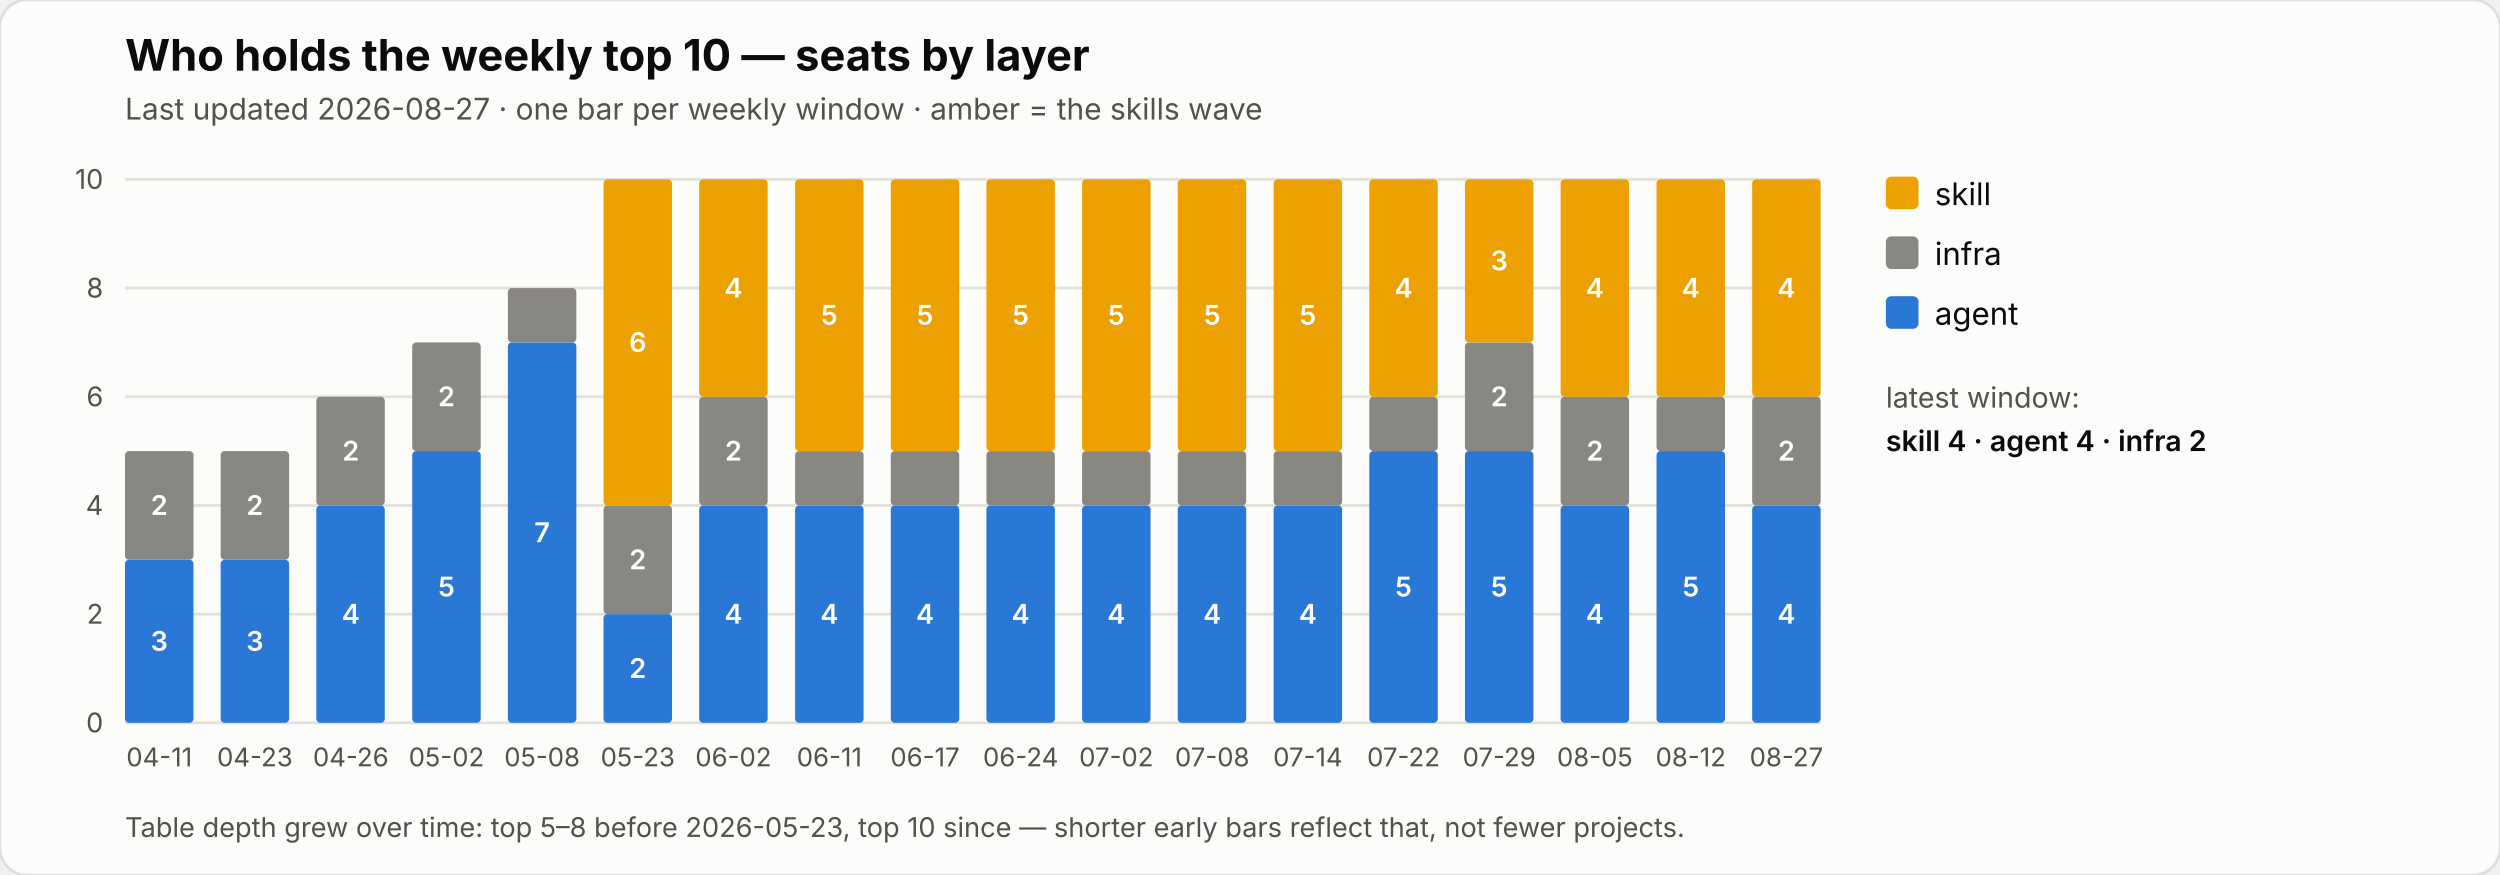
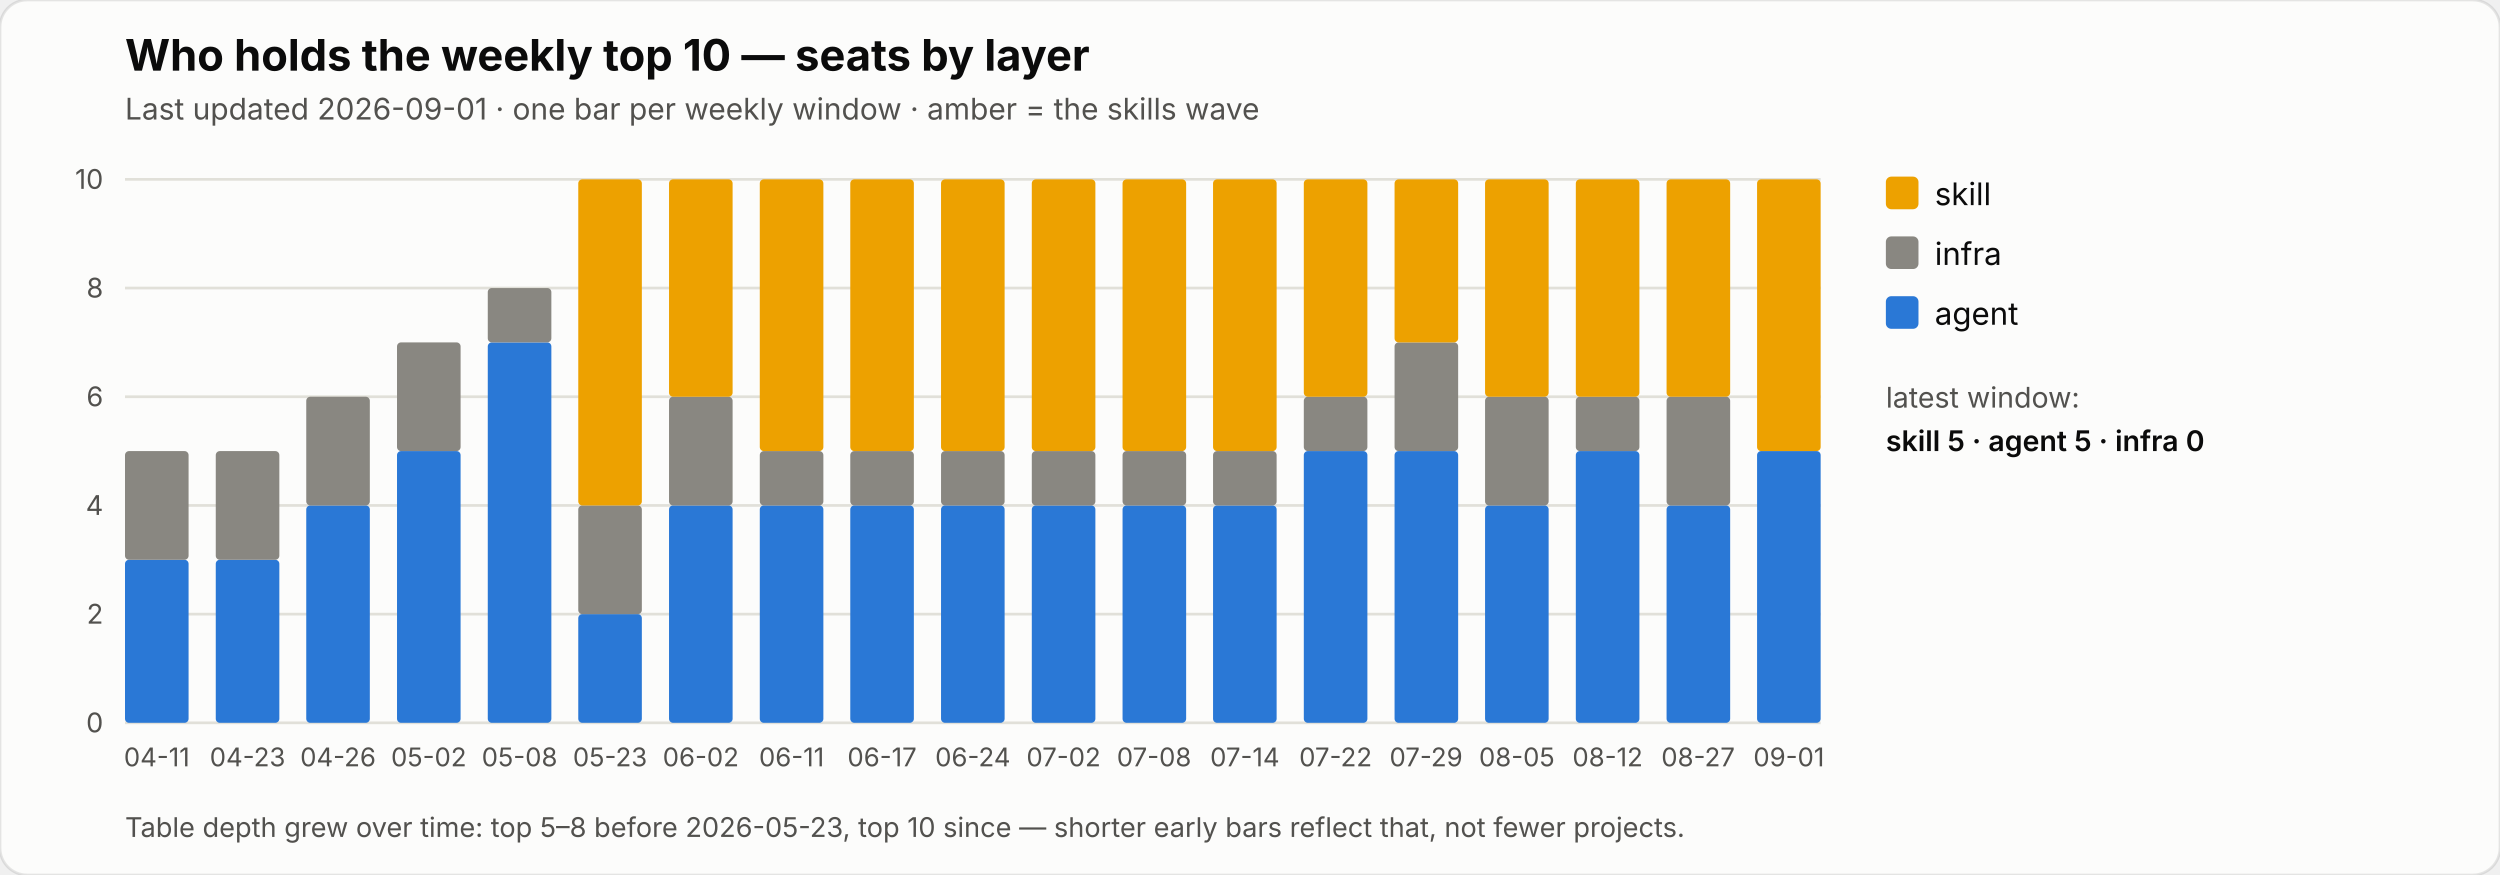
<svg xmlns="http://www.w3.org/2000/svg" width="920" height="322" viewBox="0 0 920 322" font-family="system-ui, -apple-system, sans-serif">
  <rect width="920" height="322" rx="10" fill="#fcfcfb" stroke="rgba(11,11,11,0.10)" />
  <text x="46" y="26" font-size="16" font-weight="700" fill="#0b0b0b">Who holds the weekly top 10 — seats by layer</text>
-   <text x="46" y="44" font-size="11" fill="#52514e">Last updated 2026-08-27 · one bar per weekly window · amber = the skills wave</text>
+   <text x="46" y="44" font-size="11" fill="#52514e">Last updated 2026-09-01 · one bar per weekly window · amber = the skills wave</text>
  <line x1="46" y1="266.0" x2="670" y2="266.0" stroke="#e1e0d9" stroke-width="1" />
  <text x="38" y="269.5" font-size="10" fill="#52514e" text-anchor="end">0</text>
  <line x1="46" y1="226.0" x2="670" y2="226.0" stroke="#e1e0d9" stroke-width="1" />
  <text x="38" y="229.5" font-size="10" fill="#52514e" text-anchor="end">2</text>
  <line x1="46" y1="186.0" x2="670" y2="186.0" stroke="#e1e0d9" stroke-width="1" />
  <text x="38" y="189.5" font-size="10" fill="#52514e" text-anchor="end">4</text>
  <line x1="46" y1="146.0" x2="670" y2="146.0" stroke="#e1e0d9" stroke-width="1" />
  <text x="38" y="149.5" font-size="10" fill="#52514e" text-anchor="end">6</text>
  <line x1="46" y1="106.0" x2="670" y2="106.0" stroke="#e1e0d9" stroke-width="1" />
  <text x="38" y="109.5" font-size="10" fill="#52514e" text-anchor="end">8</text>
  <line x1="46" y1="66.0" x2="670" y2="66.0" stroke="#e1e0d9" stroke-width="1" />
  <text x="38" y="69.5" font-size="10" fill="#52514e" text-anchor="end">10</text>
-   <rect x="46.0" y="206.0" width="25.2" height="60.0" fill="#2a78d6" rx="1.5" />
-   <text x="58.6" y="239.5" font-size="10" font-weight="600" fill="#ffffff" text-anchor="middle">3</text>
-   <rect x="46.0" y="166.0" width="25.2" height="40.0" fill="#898781" rx="1.5" />
-   <text x="58.6" y="189.5" font-size="10" font-weight="600" fill="#ffffff" text-anchor="middle">2</text>
-   <text x="58.6" y="282" font-size="9.5" fill="#52514e" text-anchor="middle">04-11</text>
-   <rect x="81.2" y="206.0" width="25.2" height="60.0" fill="#2a78d6" rx="1.5" />
-   <text x="93.8" y="239.5" font-size="10" font-weight="600" fill="#ffffff" text-anchor="middle">3</text>
-   <rect x="81.2" y="166.0" width="25.2" height="40.0" fill="#898781" rx="1.5" />
-   <text x="93.8" y="189.5" font-size="10" font-weight="600" fill="#ffffff" text-anchor="middle">2</text>
-   <text x="93.8" y="282" font-size="9.5" fill="#52514e" text-anchor="middle">04-23</text>
-   <rect x="116.4" y="186.0" width="25.2" height="80.0" fill="#2a78d6" rx="1.5" />
-   <text x="129.1" y="229.5" font-size="10" font-weight="600" fill="#ffffff" text-anchor="middle">4</text>
-   <rect x="116.4" y="146.0" width="25.2" height="40.0" fill="#898781" rx="1.5" />
-   <text x="129.1" y="169.5" font-size="10" font-weight="600" fill="#ffffff" text-anchor="middle">2</text>
-   <text x="129.1" y="282" font-size="9.5" fill="#52514e" text-anchor="middle">04-26</text>
-   <rect x="151.7" y="166.0" width="25.2" height="100.0" fill="#2a78d6" rx="1.5" />
-   <text x="164.3" y="219.5" font-size="10" font-weight="600" fill="#ffffff" text-anchor="middle">5</text>
-   <rect x="151.7" y="126.0" width="25.2" height="40.0" fill="#898781" rx="1.5" />
-   <text x="164.3" y="149.5" font-size="10" font-weight="600" fill="#ffffff" text-anchor="middle">2</text>
-   <text x="164.3" y="282" font-size="9.5" fill="#52514e" text-anchor="middle">05-02</text>
-   <rect x="186.9" y="126.0" width="25.2" height="140.0" fill="#2a78d6" rx="1.5" />
-   <text x="199.5" y="199.5" font-size="10" font-weight="600" fill="#ffffff" text-anchor="middle">7</text>
-   <rect x="186.9" y="106.0" width="25.2" height="20.0" fill="#898781" rx="1.5" />
-   <text x="199.5" y="282" font-size="9.5" fill="#52514e" text-anchor="middle">05-08</text>
-   <rect x="222.1" y="226.0" width="25.2" height="40.0" fill="#2a78d6" rx="1.5" />
-   <text x="234.7" y="249.5" font-size="10" font-weight="600" fill="#ffffff" text-anchor="middle">2</text>
-   <rect x="222.1" y="186.0" width="25.2" height="40.0" fill="#898781" rx="1.5" />
-   <text x="234.7" y="209.5" font-size="10" font-weight="600" fill="#ffffff" text-anchor="middle">2</text>
-   <rect x="222.1" y="66.0" width="25.2" height="120.0" fill="#eda100" rx="1.5" />
-   <text x="234.7" y="129.5" font-size="10" font-weight="600" fill="#ffffff" text-anchor="middle">6</text>
-   <text x="234.7" y="282" font-size="9.5" fill="#52514e" text-anchor="middle">05-23</text>
-   <rect x="257.3" y="186.0" width="25.2" height="80.0" fill="#2a78d6" rx="1.5" />
-   <text x="269.9" y="229.5" font-size="10" font-weight="600" fill="#ffffff" text-anchor="middle">4</text>
-   <rect x="257.3" y="146.0" width="25.2" height="40.0" fill="#898781" rx="1.5" />
-   <text x="269.9" y="169.5" font-size="10" font-weight="600" fill="#ffffff" text-anchor="middle">2</text>
-   <rect x="257.3" y="66.0" width="25.2" height="80.0" fill="#eda100" rx="1.5" />
-   <text x="269.9" y="109.5" font-size="10" font-weight="600" fill="#ffffff" text-anchor="middle">4</text>
-   <text x="269.9" y="282" font-size="9.5" fill="#52514e" text-anchor="middle">06-02</text>
-   <rect x="292.6" y="186.0" width="25.2" height="80.0" fill="#2a78d6" rx="1.5" />
-   <text x="305.2" y="229.5" font-size="10" font-weight="600" fill="#ffffff" text-anchor="middle">4</text>
-   <rect x="292.6" y="166.0" width="25.2" height="20.0" fill="#898781" rx="1.5" />
-   <rect x="292.6" y="66.0" width="25.2" height="100.0" fill="#eda100" rx="1.5" />
-   <text x="305.2" y="119.5" font-size="10" font-weight="600" fill="#ffffff" text-anchor="middle">5</text>
-   <text x="305.2" y="282" font-size="9.5" fill="#52514e" text-anchor="middle">06-11</text>
-   <rect x="327.8" y="186.0" width="25.2" height="80.0" fill="#2a78d6" rx="1.5" />
-   <text x="340.4" y="229.5" font-size="10" font-weight="600" fill="#ffffff" text-anchor="middle">4</text>
-   <rect x="327.8" y="166.0" width="25.2" height="20.0" fill="#898781" rx="1.5" />
-   <rect x="327.8" y="66.0" width="25.2" height="100.0" fill="#eda100" rx="1.5" />
-   <text x="340.4" y="119.5" font-size="10" font-weight="600" fill="#ffffff" text-anchor="middle">5</text>
-   <text x="340.4" y="282" font-size="9.5" fill="#52514e" text-anchor="middle">06-17</text>
-   <rect x="363.0" y="186.0" width="25.2" height="80.0" fill="#2a78d6" rx="1.5" />
-   <text x="375.6" y="229.5" font-size="10" font-weight="600" fill="#ffffff" text-anchor="middle">4</text>
-   <rect x="363.0" y="166.0" width="25.2" height="20.0" fill="#898781" rx="1.5" />
-   <rect x="363.0" y="66.0" width="25.2" height="100.0" fill="#eda100" rx="1.5" />
-   <text x="375.6" y="119.5" font-size="10" font-weight="600" fill="#ffffff" text-anchor="middle">5</text>
-   <text x="375.6" y="282" font-size="9.5" fill="#52514e" text-anchor="middle">06-24</text>
-   <rect x="398.2" y="186.0" width="25.2" height="80.0" fill="#2a78d6" rx="1.5" />
-   <text x="410.8" y="229.5" font-size="10" font-weight="600" fill="#ffffff" text-anchor="middle">4</text>
-   <rect x="398.2" y="166.0" width="25.2" height="20.0" fill="#898781" rx="1.5" />
-   <rect x="398.2" y="66.0" width="25.2" height="100.0" fill="#eda100" rx="1.5" />
-   <text x="410.8" y="119.5" font-size="10" font-weight="600" fill="#ffffff" text-anchor="middle">5</text>
-   <text x="410.8" y="282" font-size="9.5" fill="#52514e" text-anchor="middle">07-02</text>
-   <rect x="433.4" y="186.0" width="25.2" height="80.0" fill="#2a78d6" rx="1.5" />
-   <text x="446.1" y="229.5" font-size="10" font-weight="600" fill="#ffffff" text-anchor="middle">4</text>
-   <rect x="433.4" y="166.0" width="25.2" height="20.0" fill="#898781" rx="1.5" />
-   <rect x="433.4" y="66.0" width="25.2" height="100.0" fill="#eda100" rx="1.5" />
-   <text x="446.1" y="119.5" font-size="10" font-weight="600" fill="#ffffff" text-anchor="middle">5</text>
-   <text x="446.1" y="282" font-size="9.5" fill="#52514e" text-anchor="middle">07-08</text>
-   <rect x="468.7" y="186.0" width="25.2" height="80.0" fill="#2a78d6" rx="1.5" />
-   <text x="481.3" y="229.5" font-size="10" font-weight="600" fill="#ffffff" text-anchor="middle">4</text>
-   <rect x="468.7" y="166.0" width="25.2" height="20.0" fill="#898781" rx="1.5" />
-   <rect x="468.7" y="66.0" width="25.2" height="100.0" fill="#eda100" rx="1.5" />
-   <text x="481.3" y="119.5" font-size="10" font-weight="600" fill="#ffffff" text-anchor="middle">5</text>
-   <text x="481.3" y="282" font-size="9.5" fill="#52514e" text-anchor="middle">07-14</text>
-   <rect x="503.9" y="166.0" width="25.2" height="100.0" fill="#2a78d6" rx="1.5" />
-   <text x="516.5" y="219.5" font-size="10" font-weight="600" fill="#ffffff" text-anchor="middle">5</text>
-   <rect x="503.9" y="146.0" width="25.2" height="20.0" fill="#898781" rx="1.5" />
-   <rect x="503.9" y="66.0" width="25.2" height="80.0" fill="#eda100" rx="1.5" />
-   <text x="516.5" y="109.5" font-size="10" font-weight="600" fill="#ffffff" text-anchor="middle">4</text>
-   <text x="516.5" y="282" font-size="9.5" fill="#52514e" text-anchor="middle">07-22</text>
-   <rect x="539.1" y="166.0" width="25.2" height="100.0" fill="#2a78d6" rx="1.5" />
-   <text x="551.7" y="219.5" font-size="10" font-weight="600" fill="#ffffff" text-anchor="middle">5</text>
-   <rect x="539.1" y="126.0" width="25.2" height="40.0" fill="#898781" rx="1.5" />
-   <text x="551.7" y="149.5" font-size="10" font-weight="600" fill="#ffffff" text-anchor="middle">2</text>
-   <rect x="539.1" y="66.0" width="25.2" height="60.0" fill="#eda100" rx="1.5" />
-   <text x="551.7" y="99.5" font-size="10" font-weight="600" fill="#ffffff" text-anchor="middle">3</text>
-   <text x="551.7" y="282" font-size="9.5" fill="#52514e" text-anchor="middle">07-29</text>
-   <rect x="574.3" y="186.0" width="25.2" height="80.0" fill="#2a78d6" rx="1.5" />
-   <text x="586.9" y="229.5" font-size="10" font-weight="600" fill="#ffffff" text-anchor="middle">4</text>
-   <rect x="574.3" y="146.0" width="25.2" height="40.0" fill="#898781" rx="1.5" />
-   <text x="586.9" y="169.5" font-size="10" font-weight="600" fill="#ffffff" text-anchor="middle">2</text>
-   <rect x="574.3" y="66.0" width="25.2" height="80.0" fill="#eda100" rx="1.5" />
-   <text x="586.9" y="109.5" font-size="10" font-weight="600" fill="#ffffff" text-anchor="middle">4</text>
-   <text x="586.9" y="282" font-size="9.5" fill="#52514e" text-anchor="middle">08-05</text>
-   <rect x="609.6" y="166.0" width="25.2" height="100.0" fill="#2a78d6" rx="1.5" />
-   <text x="622.2" y="219.5" font-size="10" font-weight="600" fill="#ffffff" text-anchor="middle">5</text>
-   <rect x="609.6" y="146.0" width="25.2" height="20.0" fill="#898781" rx="1.5" />
-   <rect x="609.6" y="66.0" width="25.2" height="80.0" fill="#eda100" rx="1.5" />
-   <text x="622.2" y="109.5" font-size="10" font-weight="600" fill="#ffffff" text-anchor="middle">4</text>
-   <text x="622.2" y="282" font-size="9.5" fill="#52514e" text-anchor="middle">08-12</text>
-   <rect x="644.8" y="186.0" width="25.2" height="80.0" fill="#2a78d6" rx="1.5" />
-   <text x="657.4" y="229.5" font-size="10" font-weight="600" fill="#ffffff" text-anchor="middle">4</text>
-   <rect x="644.8" y="146.0" width="25.2" height="40.0" fill="#898781" rx="1.5" />
-   <text x="657.4" y="169.5" font-size="10" font-weight="600" fill="#ffffff" text-anchor="middle">2</text>
-   <rect x="644.8" y="66.0" width="25.2" height="80.0" fill="#eda100" rx="1.5" />
-   <text x="657.4" y="109.5" font-size="10" font-weight="600" fill="#ffffff" text-anchor="middle">4</text>
-   <text x="657.4" y="282" font-size="9.5" fill="#52514e" text-anchor="middle">08-27</text>
+   <rect x="46.0" y="206.0" width="23.4" height="60.0" fill="#2a78d6" rx="1.5" />
+   <rect x="46.0" y="166.0" width="23.4" height="40.0" fill="#898781" rx="1.5" />
+   <text x="57.7" y="282" font-size="9.5" fill="#52514e" text-anchor="middle">04-11</text>
+   <rect x="79.4" y="206.0" width="23.4" height="60.0" fill="#2a78d6" rx="1.5" />
+   <rect x="79.4" y="166.0" width="23.4" height="40.0" fill="#898781" rx="1.5" />
+   <text x="91.1" y="282" font-size="9.5" fill="#52514e" text-anchor="middle">04-23</text>
+   <rect x="112.7" y="186.0" width="23.4" height="80.0" fill="#2a78d6" rx="1.5" />
+   <rect x="112.7" y="146.0" width="23.4" height="40.0" fill="#898781" rx="1.5" />
+   <text x="124.4" y="282" font-size="9.5" fill="#52514e" text-anchor="middle">04-26</text>
+   <rect x="146.1" y="166.0" width="23.4" height="100.0" fill="#2a78d6" rx="1.5" />
+   <rect x="146.1" y="126.0" width="23.4" height="40.0" fill="#898781" rx="1.5" />
+   <text x="157.8" y="282" font-size="9.5" fill="#52514e" text-anchor="middle">05-02</text>
+   <rect x="179.5" y="126.0" width="23.4" height="140.0" fill="#2a78d6" rx="1.5" />
+   <rect x="179.5" y="106.0" width="23.4" height="20.0" fill="#898781" rx="1.5" />
+   <text x="191.2" y="282" font-size="9.5" fill="#52514e" text-anchor="middle">05-08</text>
+   <rect x="212.8" y="226.0" width="23.4" height="40.0" fill="#2a78d6" rx="1.5" />
+   <rect x="212.8" y="186.0" width="23.4" height="40.0" fill="#898781" rx="1.5" />
+   <rect x="212.8" y="66.0" width="23.4" height="120.0" fill="#eda100" rx="1.5" />
+   <text x="224.5" y="282" font-size="9.5" fill="#52514e" text-anchor="middle">05-23</text>
+   <rect x="246.2" y="186.0" width="23.4" height="80.0" fill="#2a78d6" rx="1.5" />
+   <rect x="246.2" y="146.0" width="23.4" height="40.0" fill="#898781" rx="1.5" />
+   <rect x="246.2" y="66.0" width="23.4" height="80.0" fill="#eda100" rx="1.5" />
+   <text x="257.9" y="282" font-size="9.5" fill="#52514e" text-anchor="middle">06-02</text>
+   <rect x="279.6" y="186.0" width="23.4" height="80.0" fill="#2a78d6" rx="1.5" />
+   <rect x="279.6" y="166.0" width="23.4" height="20.0" fill="#898781" rx="1.5" />
+   <rect x="279.6" y="66.0" width="23.4" height="100.0" fill="#eda100" rx="1.5" />
+   <text x="291.3" y="282" font-size="9.5" fill="#52514e" text-anchor="middle">06-11</text>
+   <rect x="312.9" y="186.0" width="23.4" height="80.0" fill="#2a78d6" rx="1.5" />
+   <rect x="312.9" y="166.0" width="23.4" height="20.0" fill="#898781" rx="1.5" />
+   <rect x="312.9" y="66.0" width="23.4" height="100.0" fill="#eda100" rx="1.5" />
+   <text x="324.6" y="282" font-size="9.5" fill="#52514e" text-anchor="middle">06-17</text>
+   <rect x="346.3" y="186.0" width="23.4" height="80.0" fill="#2a78d6" rx="1.5" />
+   <rect x="346.3" y="166.0" width="23.4" height="20.0" fill="#898781" rx="1.5" />
+   <rect x="346.3" y="66.0" width="23.4" height="100.0" fill="#eda100" rx="1.5" />
+   <text x="358.0" y="282" font-size="9.5" fill="#52514e" text-anchor="middle">06-24</text>
+   <rect x="379.7" y="186.0" width="23.4" height="80.0" fill="#2a78d6" rx="1.5" />
+   <rect x="379.7" y="166.0" width="23.4" height="20.0" fill="#898781" rx="1.5" />
+   <rect x="379.7" y="66.0" width="23.4" height="100.0" fill="#eda100" rx="1.5" />
+   <text x="391.4" y="282" font-size="9.5" fill="#52514e" text-anchor="middle">07-02</text>
+   <rect x="413.1" y="186.0" width="23.4" height="80.0" fill="#2a78d6" rx="1.5" />
+   <rect x="413.1" y="166.0" width="23.4" height="20.0" fill="#898781" rx="1.5" />
+   <rect x="413.1" y="66.0" width="23.4" height="100.0" fill="#eda100" rx="1.5" />
+   <text x="424.7" y="282" font-size="9.5" fill="#52514e" text-anchor="middle">07-08</text>
+   <rect x="446.4" y="186.0" width="23.4" height="80.0" fill="#2a78d6" rx="1.5" />
+   <rect x="446.4" y="166.0" width="23.4" height="20.0" fill="#898781" rx="1.5" />
+   <rect x="446.4" y="66.0" width="23.4" height="100.0" fill="#eda100" rx="1.5" />
+   <text x="458.1" y="282" font-size="9.5" fill="#52514e" text-anchor="middle">07-14</text>
+   <rect x="479.8" y="166.0" width="23.4" height="100.0" fill="#2a78d6" rx="1.5" />
+   <rect x="479.8" y="146.0" width="23.4" height="20.0" fill="#898781" rx="1.5" />
+   <rect x="479.8" y="66.0" width="23.4" height="80.0" fill="#eda100" rx="1.5" />
+   <text x="491.5" y="282" font-size="9.5" fill="#52514e" text-anchor="middle">07-22</text>
+   <rect x="513.2" y="166.0" width="23.4" height="100.0" fill="#2a78d6" rx="1.5" />
+   <rect x="513.2" y="126.0" width="23.4" height="40.0" fill="#898781" rx="1.5" />
+   <rect x="513.2" y="66.0" width="23.4" height="60.0" fill="#eda100" rx="1.5" />
+   <text x="524.8" y="282" font-size="9.5" fill="#52514e" text-anchor="middle">07-29</text>
+   <rect x="546.5" y="186.0" width="23.4" height="80.0" fill="#2a78d6" rx="1.5" />
+   <rect x="546.5" y="146.0" width="23.4" height="40.0" fill="#898781" rx="1.5" />
+   <rect x="546.5" y="66.0" width="23.4" height="80.0" fill="#eda100" rx="1.5" />
+   <text x="558.2" y="282" font-size="9.5" fill="#52514e" text-anchor="middle">08-05</text>
+   <rect x="579.9" y="166.0" width="23.4" height="100.0" fill="#2a78d6" rx="1.5" />
+   <rect x="579.9" y="146.0" width="23.4" height="20.0" fill="#898781" rx="1.5" />
+   <rect x="579.9" y="66.0" width="23.4" height="80.0" fill="#eda100" rx="1.5" />
+   <text x="591.6" y="282" font-size="9.5" fill="#52514e" text-anchor="middle">08-12</text>
+   <rect x="613.3" y="186.0" width="23.4" height="80.0" fill="#2a78d6" rx="1.5" />
+   <rect x="613.3" y="146.0" width="23.4" height="40.0" fill="#898781" rx="1.5" />
+   <rect x="613.3" y="66.0" width="23.4" height="80.0" fill="#eda100" rx="1.5" />
+   <text x="624.9" y="282" font-size="9.5" fill="#52514e" text-anchor="middle">08-27</text>
+   <rect x="646.6" y="166.0" width="23.4" height="100.0" fill="#2a78d6" rx="1.5" />
+   <rect x="646.6" y="66.0" width="23.4" height="100.0" fill="#eda100" rx="1.5" />
+   <text x="658.3" y="282" font-size="9.5" fill="#52514e" text-anchor="middle">09-01</text>
  <rect x="694" y="65" width="12" height="12" rx="2" fill="#eda100" />
  <text x="712" y="75.5" font-size="11.5" fill="#0b0b0b">skill</text>
  <rect x="694" y="87" width="12" height="12" rx="2" fill="#898781" />
  <text x="712" y="97.5" font-size="11.5" fill="#0b0b0b">infra</text>
  <rect x="694" y="109" width="12" height="12" rx="2" fill="#2a78d6" />
  <text x="712" y="119.5" font-size="11.5" fill="#0b0b0b">agent</text>
  <text x="694" y="150" font-size="10.5" fill="#52514e">latest window:</text>
-   <text x="694" y="166" font-size="10.5" font-weight="600" fill="#0b0b0b">skill 4 · agent 4 · infra 2</text>
+   <text x="694" y="166" font-size="10.5" font-weight="600" fill="#0b0b0b">skill 5 · agent 5 · infra 0</text>
  <text x="46" y="308" font-size="10" fill="#52514e">Table depth grew over time: top 5–8 before 2026-05-23, top 10 since — shorter early bars reflect that, not fewer projects.</text>
</svg>
